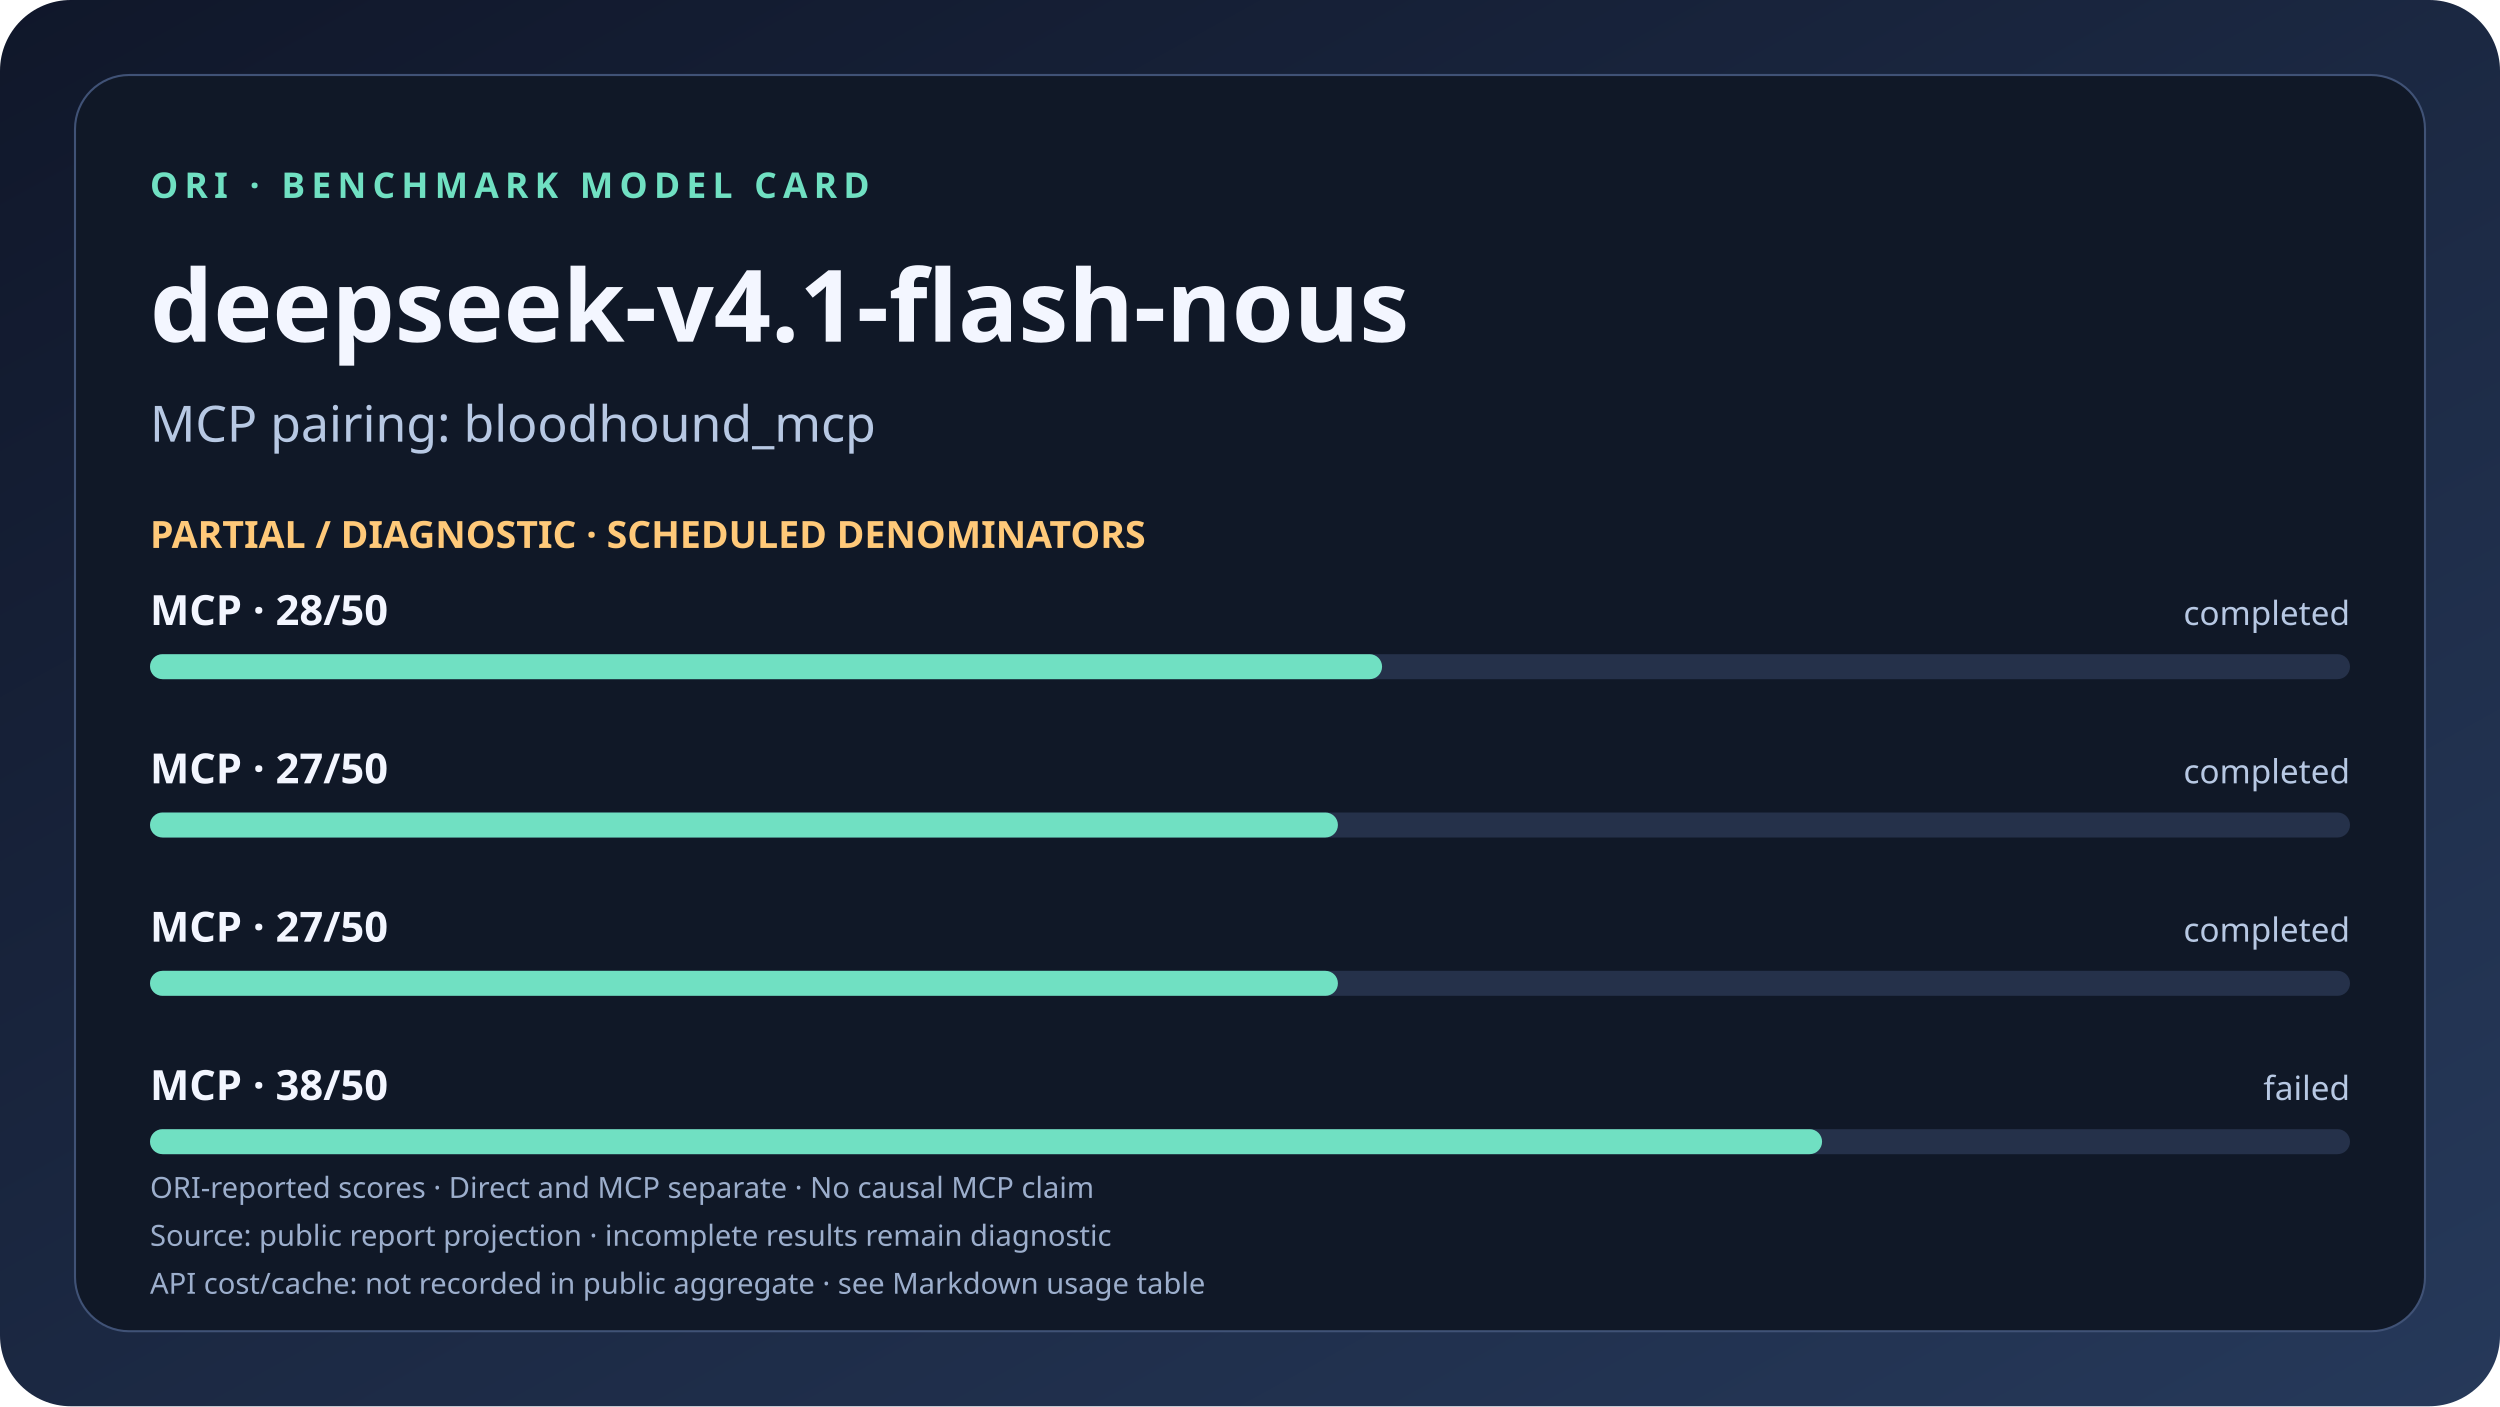
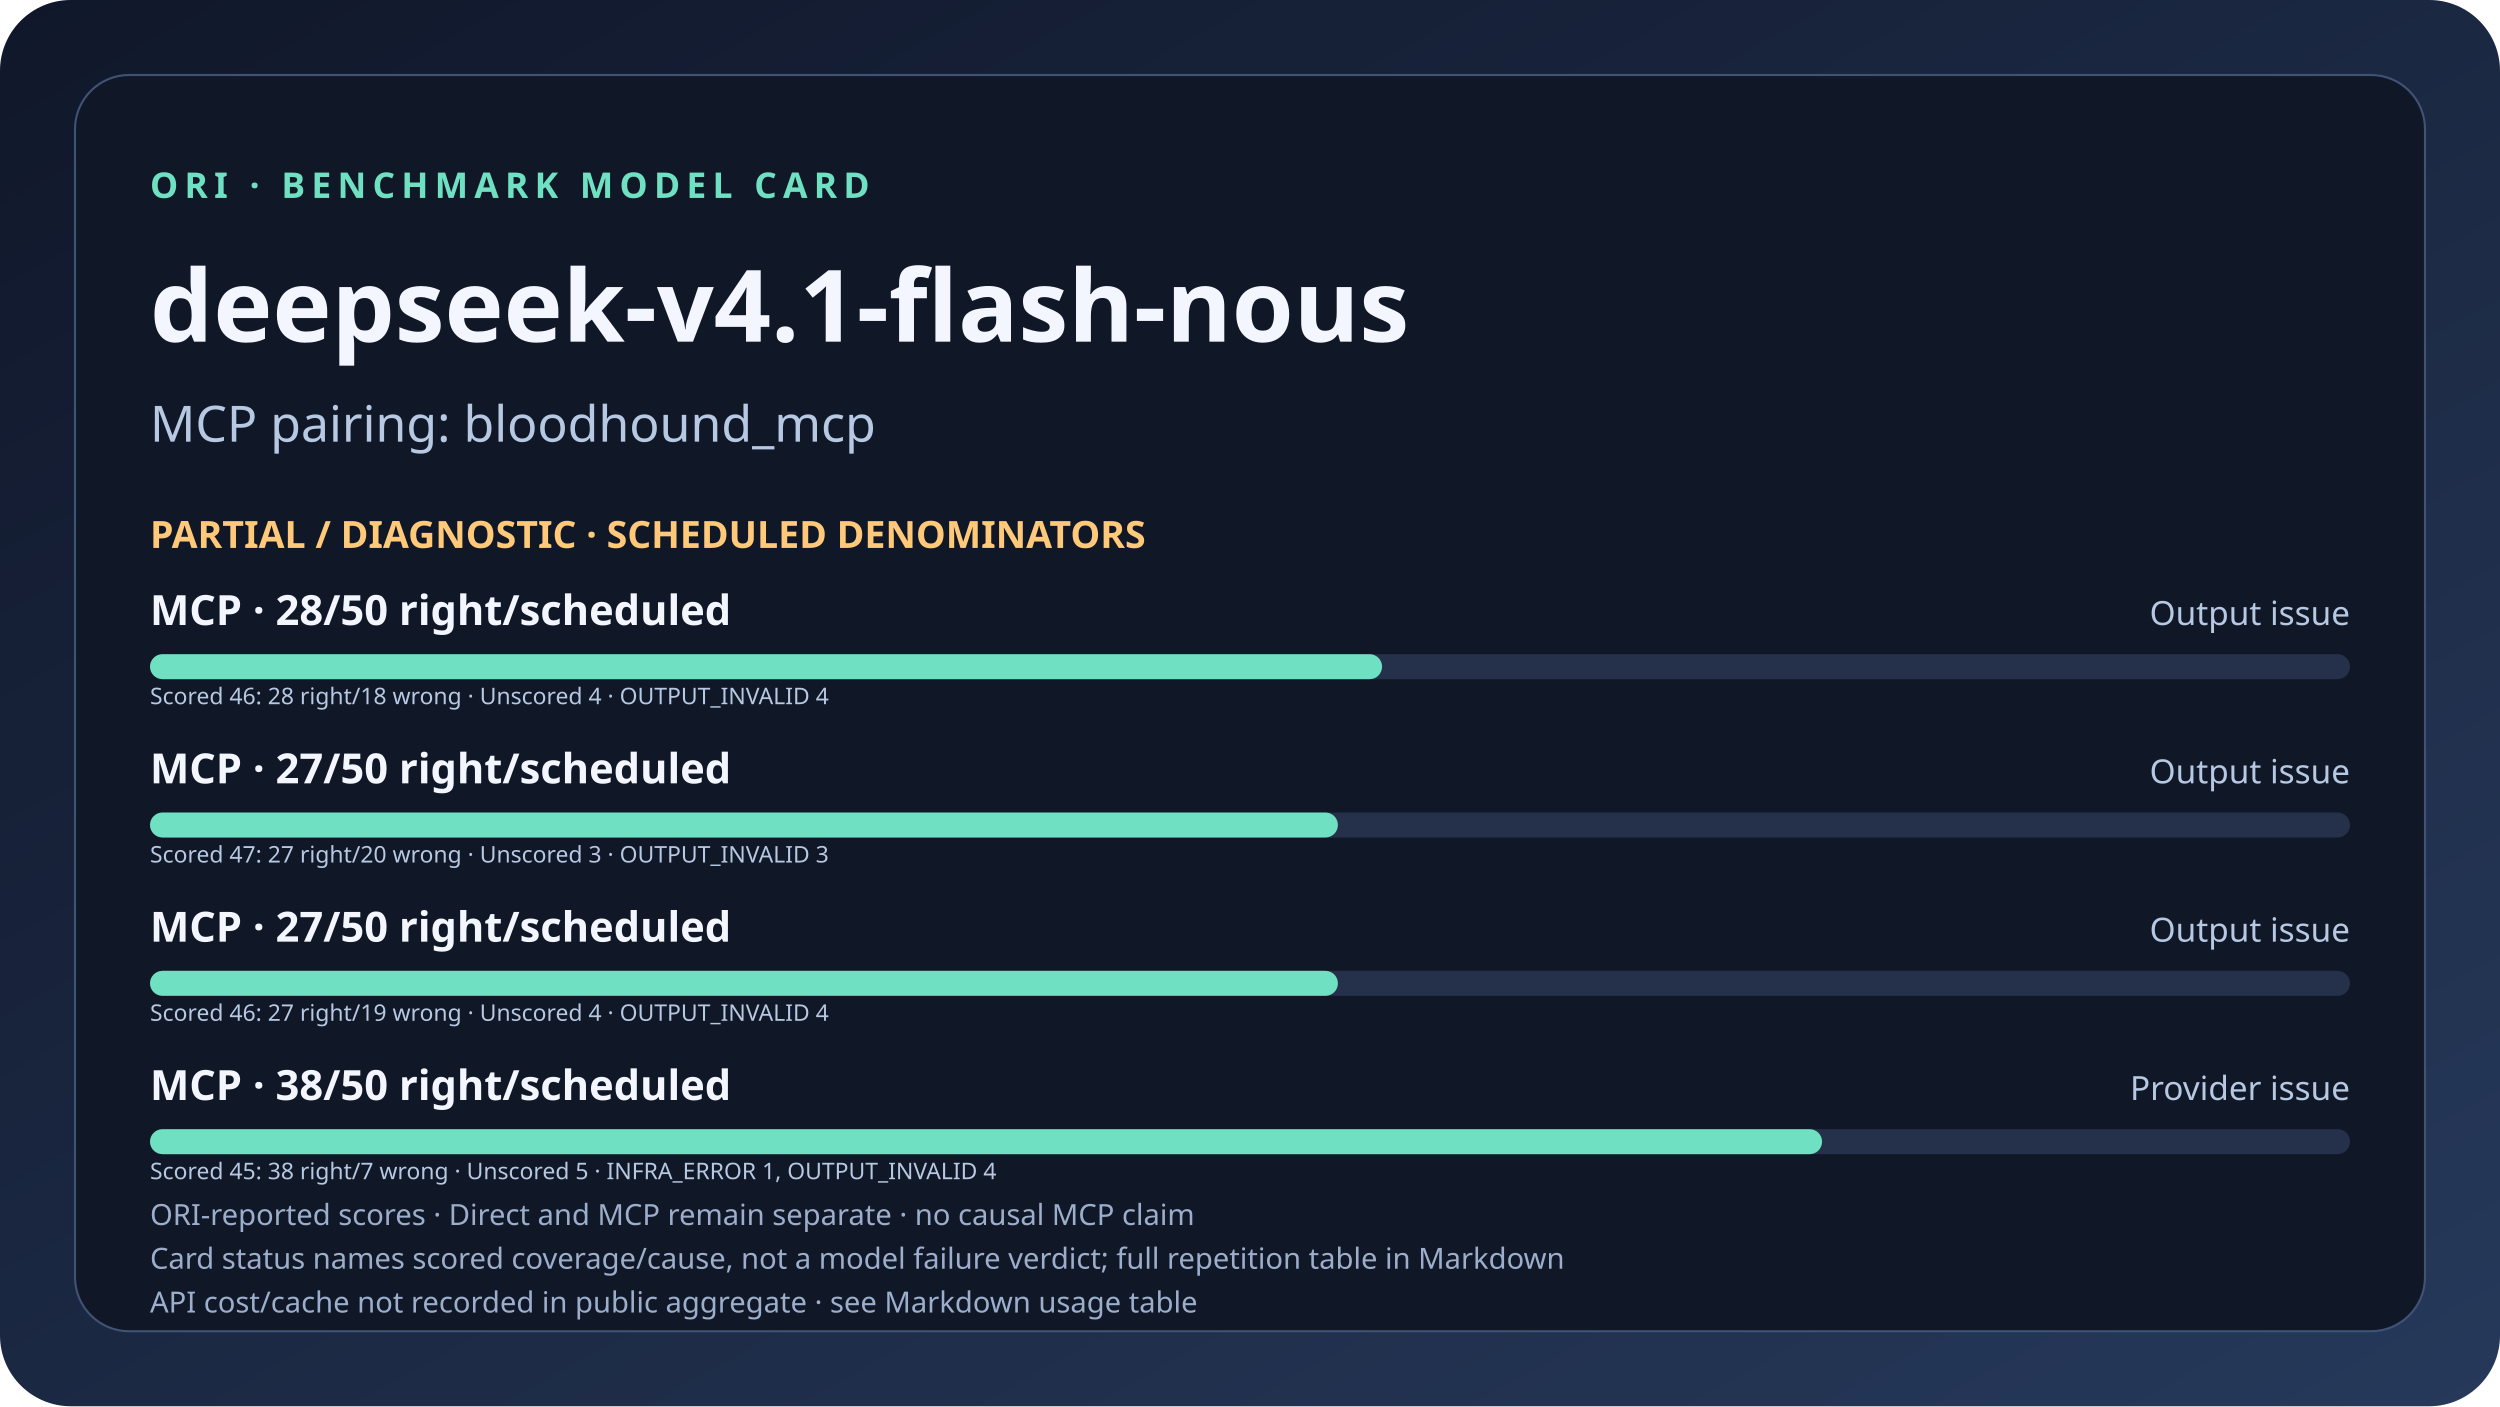
<svg xmlns="http://www.w3.org/2000/svg" width="1200" height="675" viewBox="0 0 1200 675">
  <defs>
    <linearGradient id="bg" x1="0" y1="0" x2="1" y2="1">
      <stop stop-color="#10172a" />
      <stop offset="1" stop-color="#26395a" />
    </linearGradient>
  </defs>
  <rect width="1200" height="675" rx="34" fill="url(#bg)" />
  <rect x="36" y="36" width="1128" height="603" rx="26" fill="#101827" stroke="#405276" />
  <text x="72" y="95" class="eyebrow">ORI · BENCHMARK MODEL CARD</text>
  <text x="72" y="164" class="title">deepseek-v4.1-flash-nous</text>
  <text x="72" y="212" class="pairing">MCP pairing: bloodhound_mcp</text>
  <text x="72" y="263" class="status">PARTIAL / DIAGNOSTIC · SCHEDULED DENOMINATORS</text>
-   <text x="72" y="300" class="label">MCP · 28/50</text>
-   <text x="1128" y="300" text-anchor="end" class="state">completed</text>
+   <text x="72" y="300" class="label">MCP · 28/50 right/scheduled</text>
+   <text x="1128" y="300" text-anchor="end" class="state">Output issue</text>
  <rect x="72" y="314" width="1056" height="12" rx="6" fill="#25314a" />
  <rect x="72" y="314" width="591.4" height="12" rx="6" fill="#70e0c2" />
-   <text x="72" y="376" class="label">MCP · 27/50</text>
-   <text x="1128" y="376" text-anchor="end" class="state">completed</text>
+   <text x="72" y="376" class="label">MCP · 27/50 right/scheduled</text>
+   <text x="1128" y="376" text-anchor="end" class="state">Output issue</text>
  <rect x="72" y="390" width="1056" height="12" rx="6" fill="#25314a" />
  <rect x="72" y="390" width="570.2" height="12" rx="6" fill="#70e0c2" />
-   <text x="72" y="452" class="label">MCP · 27/50</text>
-   <text x="1128" y="452" text-anchor="end" class="state">completed</text>
+   <text x="72" y="452" class="label">MCP · 27/50 right/scheduled</text>
+   <text x="1128" y="452" text-anchor="end" class="state">Output issue</text>
  <rect x="72" y="466" width="1056" height="12" rx="6" fill="#25314a" />
  <rect x="72" y="466" width="570.2" height="12" rx="6" fill="#70e0c2" />
-   <text x="72" y="528" class="label">MCP · 38/50</text>
-   <text x="1128" y="528" text-anchor="end" class="state">failed</text>
+   <text x="72" y="528" class="label">MCP · 38/50 right/scheduled</text>
+   <text x="1128" y="528" text-anchor="end" class="state">Provider issue</text>
  <rect x="72" y="542" width="1056" height="12" rx="6" fill="#25314a" />
  <rect x="72" y="542" width="802.6" height="12" rx="6" fill="#70e0c2" />
-   <text x="72" y="575" class="footer">ORI-reported scores · Direct and MCP separate · No causal MCP claim</text>
-   <text x="72" y="598" class="footer">Source: public report projection · incomplete results remain diagnostic</text>
-   <style>.title{font:700 48px system-ui,sans-serif;fill:#f3f6ff}.pairing{font:24px system-ui,sans-serif;fill:#b7c8e3}.eyebrow{font:700 17px system-ui,sans-serif;letter-spacing:3px;fill:#70e0c2}.status{font:700 18px system-ui,sans-serif;fill:#ffc979}.label{font:700 20px system-ui,sans-serif;fill:#f3f6ff}.state{font:16px system-ui,sans-serif;fill:#b7c8e3}.footer{font:14px system-ui,sans-serif;fill:#9caecc}</style>
-   <text x="72" y="621" class="footer">API cost/cache: not recorded in public aggregate · see Markdown usage table</text>
+   <text x="72" y="588" class="footer">ORI-reported scores · Direct and MCP remain separate · no causal MCP claim</text>
+   <text x="72" y="609" class="footer">Card status names scored coverage/cause, not a model failure verdict; full repetition table in Markdown</text>
+   <style>.title{font:700 48px system-ui,sans-serif;fill:#f3f6ff}.pairing{font:24px system-ui,sans-serif;fill:#b7c8e3}.eyebrow{font:700 17px system-ui,sans-serif;letter-spacing:3px;fill:#70e0c2}.status{font:700 18px system-ui,sans-serif;fill:#ffc979}.label{font:700 20px system-ui,sans-serif;fill:#f3f6ff}.state{font:16px system-ui,sans-serif;fill:#b7c8e3}.footer{font:14px system-ui,sans-serif;fill:#9caecc}.detail{font:11px system-ui,sans-serif;fill:#b7c8e3}</style>
+   <text x="72" y="630" class="footer">API cost/cache not recorded in public aggregate · see Markdown usage table</text>
+   <text x="72" y="338" class="detail">Scored 46: 28 right/18 wrong · Unscored 4 · OUTPUT_INVALID 4</text>
+   <text x="72" y="414" class="detail">Scored 47: 27 right/20 wrong · Unscored 3 · OUTPUT_INVALID 3</text>
+   <text x="72" y="490" class="detail">Scored 46: 27 right/19 wrong · Unscored 4 · OUTPUT_INVALID 4</text>
+   <text x="72" y="566" class="detail">Scored 45: 38 right/7 wrong · Unscored 5 · INFRA_ERROR 1, OUTPUT_INVALID 4</text>
</svg>
